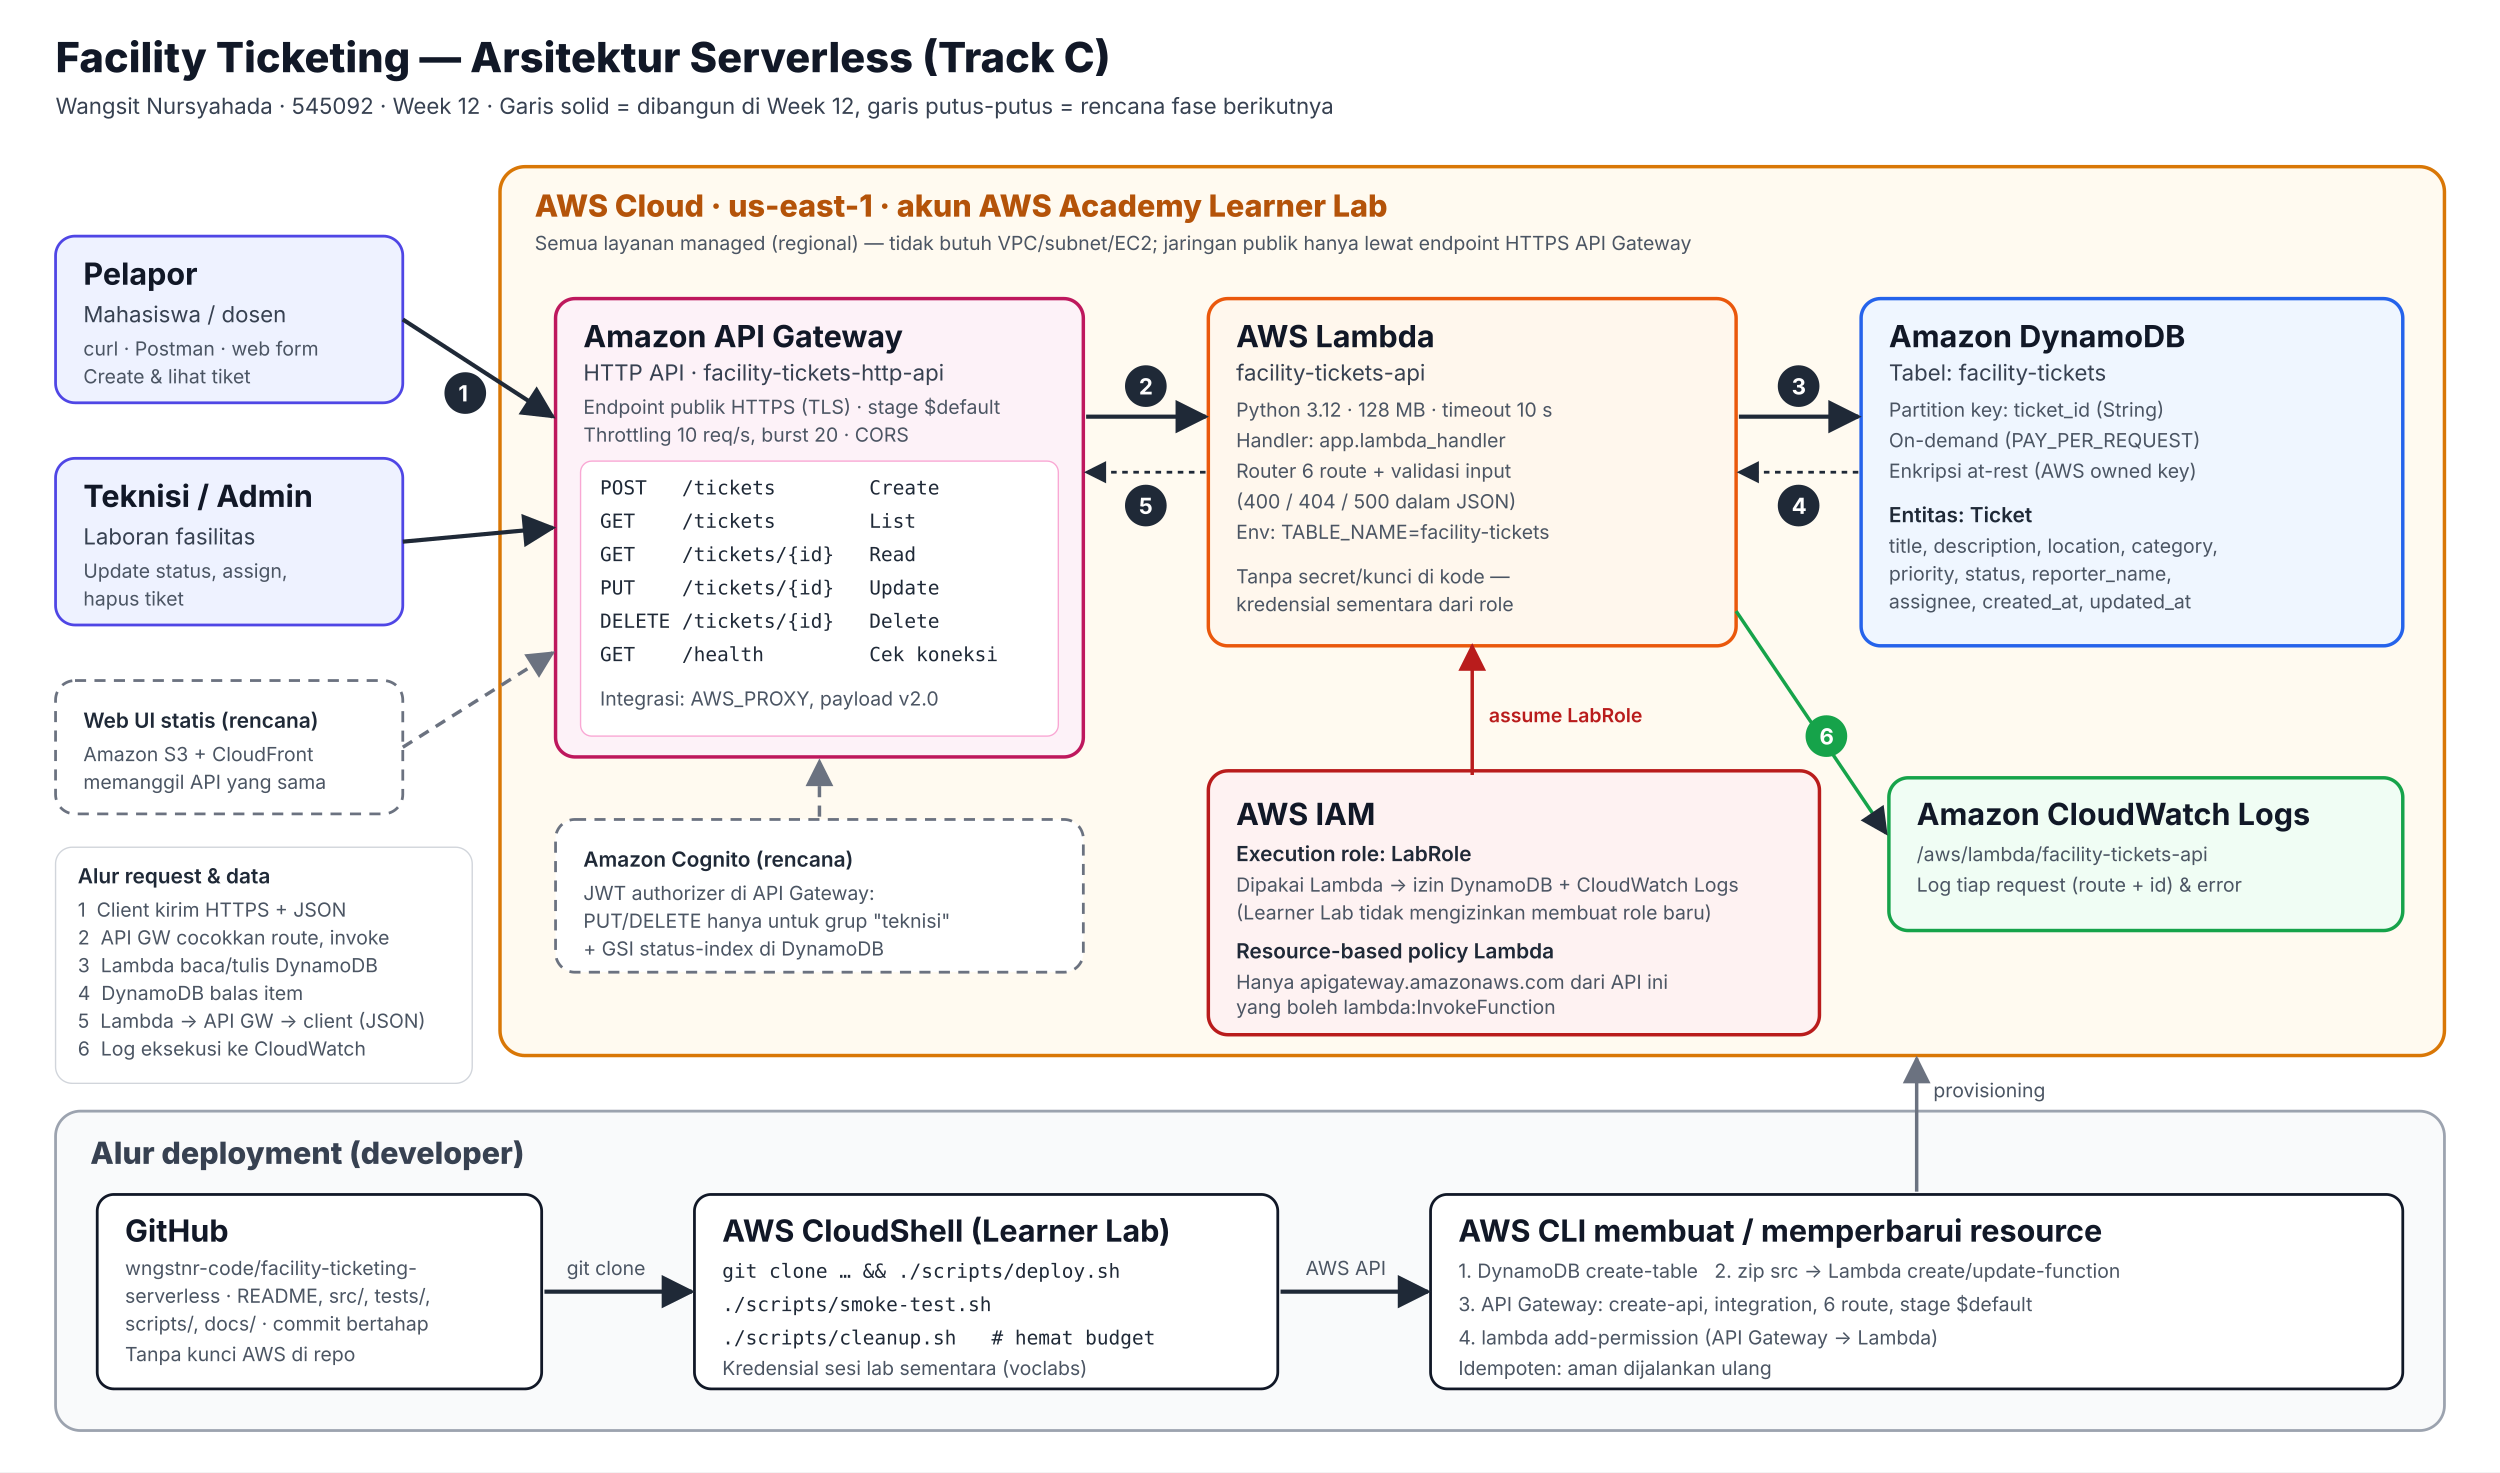
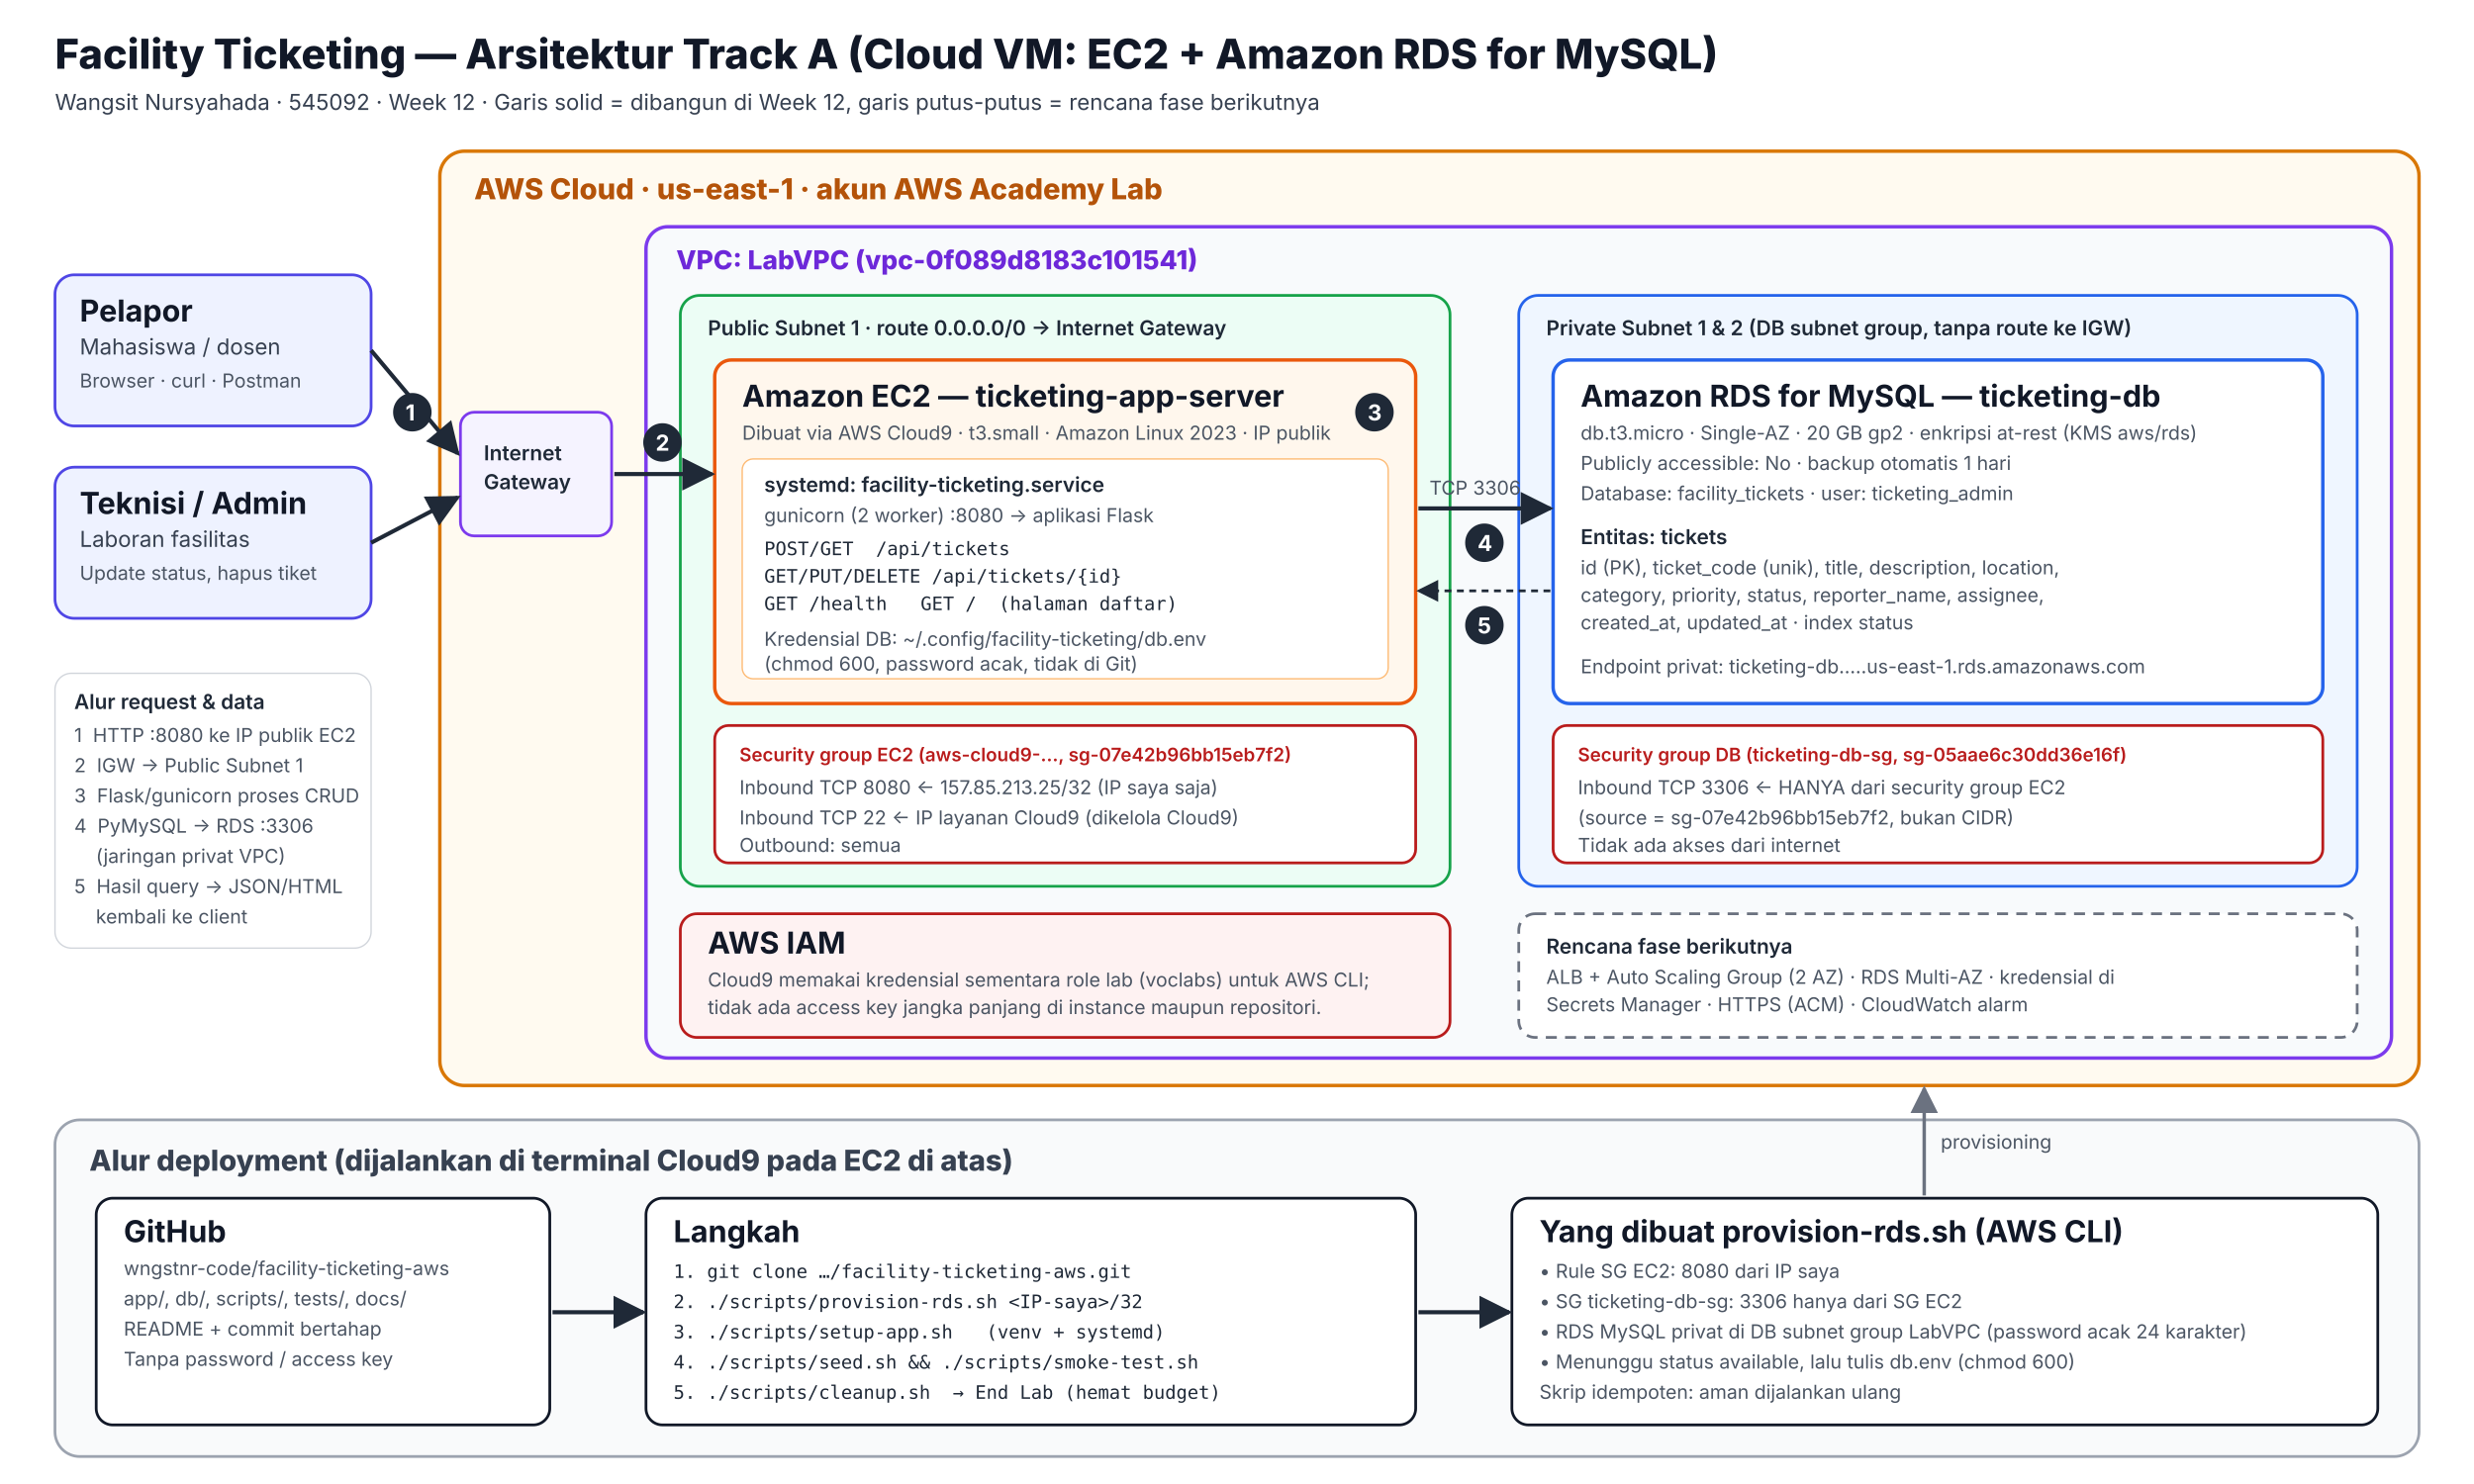
- <svg xmlns="http://www.w3.org/2000/svg" xml:space="preserve" width="1800" height="1060" viewBox="0 0 1800 1060" font-family="Inter, DejaVu Sans, sans-serif">
+ <svg xmlns="http://www.w3.org/2000/svg" xml:space="preserve" width="1800" height="1080" viewBox="0 0 1800 1080" font-family="Inter, DejaVu Sans, sans-serif">
  <defs>
    <marker id="arr" viewBox="0 0 10 10" refX="9" refY="5" markerWidth="8" markerHeight="8" orient="auto-start-reverse">
      <path d="M0,0 L10,5 L0,10 z" fill="#1f2937" />
    </marker>
    <marker id="arrG" viewBox="0 0 10 10" refX="9" refY="5" markerWidth="8" markerHeight="8" orient="auto-start-reverse">
      <path d="M0,0 L10,5 L0,10 z" fill="#6b7280" />
    </marker>
-     <marker id="arrR" viewBox="0 0 10 10" refX="9" refY="5" markerWidth="8" markerHeight="8" orient="auto-start-reverse">
-       <path d="M0,0 L10,5 L0,10 z" fill="#b91c1c" />
-     </marker>
    <style>
      .t{font-size:22px;font-weight:700;fill:#111827}
      .s{font-size:16px;fill:#374151}
      .xs{font-size:14px;fill:#4b5563}
-       .mono{font-family:'DejaVu Sans Mono',monospace;font-size:14px;fill:#1f2937}
+       .mono{font-family:'DejaVu Sans Mono',monospace;font-size:13.5px;fill:#1f2937}
      .lbl{font-size:15px;font-weight:600;fill:#1f2937}
      .num{font-size:16px;font-weight:700;fill:#fff}
+       .sg{font-size:13.5px;font-weight:600;fill:#b91c1c}
    </style>
  </defs>
-   <rect width="1800" height="1060" fill="#ffffff" />
-   <text x="40" y="52" font-size="30" font-weight="800" fill="#111827">Facility Ticketing — Arsitektur Serverless (Track C)</text>
-   <text x="40" y="82" class="s">Wangsit Nursyahada · 545092 · Week 12 · Garis solid = dibangun di Week 12, garis putus-putus = rencana fase berikutnya</text>
-   <rect x="40" y="170" width="250" height="120" rx="14" fill="#eef2ff" stroke="#4f46e5" stroke-width="2" />
-   <text x="60" y="205" class="t">Pelapor</text>
-   <text x="60" y="232" class="s">Mahasiswa / dosen</text>
-   <text x="60" y="256" class="xs">curl · Postman · web form</text>
-   <text x="60" y="276" class="xs">Create &amp; lihat tiket</text>
-   <rect x="40" y="330" width="250" height="120" rx="14" fill="#eef2ff" stroke="#4f46e5" stroke-width="2" />
-   <text x="60" y="365" class="t">Teknisi / Admin</text>
-   <text x="60" y="392" class="s">Laboran fasilitas</text>
-   <text x="60" y="416" class="xs">Update status, assign,</text>
-   <text x="60" y="436" class="xs">hapus tiket</text>
-   <rect x="40" y="490" width="250" height="96" rx="14" fill="#fff" stroke="#6b7280" stroke-width="2" stroke-dasharray="8 6" />
-   <text x="60" y="524" class="lbl">Web UI statis (rencana)</text>
-   <text x="60" y="548" class="xs">Amazon S3 + CloudFront</text>
-   <text x="60" y="568" class="xs">memanggil API yang sama</text>
-   <rect x="360" y="120" width="1400" height="640" rx="18" fill="#fffaf0" stroke="#d97706" stroke-width="2.5" />
-   <text x="385" y="156" font-size="22" font-weight="800" fill="#b45309">AWS Cloud · us-east-1 · akun AWS Academy Learner Lab</text>
-   <text x="385" y="180" class="xs">Semua layanan managed (regional) — tidak butuh VPC/subnet/EC2; jaringan publik hanya lewat endpoint HTTPS API Gateway</text>
-   <rect x="400" y="215" width="380" height="330" rx="14" fill="#fdf2f8" stroke="#be185d" stroke-width="2.5" />
-   <text x="420" y="250" class="t">Amazon API Gateway</text>
-   <text x="420" y="274" class="s">HTTP API · facility-tickets-http-api</text>
-   <text x="420" y="298" class="xs">Endpoint publik HTTPS (TLS) · stage $default</text>
-   <text x="420" y="318" class="xs">Throttling 10 req/s, burst 20 · CORS</text>
-   <rect x="418" y="332" width="344" height="198" rx="8" fill="#fff" stroke="#f9a8d4" />
-   <text x="432" y="356" class="mono">POST   /tickets        Create</text>
-   <text x="432" y="380" class="mono">GET    /tickets        List</text>
-   <text x="432" y="404" class="mono">GET    /tickets/{id}   Read</text>
-   <text x="432" y="428" class="mono">PUT    /tickets/{id}   Update</text>
-   <text x="432" y="452" class="mono">DELETE /tickets/{id}   Delete</text>
-   <text x="432" y="476" class="mono">GET    /health         Cek koneksi</text>
-   <text x="432" y="508" class="xs">Integrasi: AWS_PROXY, payload v2.0</text>
-   <rect x="870" y="215" width="380" height="250" rx="14" fill="#fff7ed" stroke="#ea580c" stroke-width="2.5" />
-   <text x="890" y="250" class="t">AWS Lambda</text>
-   <text x="890" y="274" class="s">facility-tickets-api</text>
-   <text x="890" y="300" class="xs">Python 3.12 · 128 MB · timeout 10 s</text>
-   <text x="890" y="322" class="xs">Handler: app.lambda_handler</text>
-   <text x="890" y="344" class="xs">Router 6 route + validasi input</text>
-   <text x="890" y="366" class="xs">(400 / 404 / 500 dalam JSON)</text>
-   <text x="890" y="388" class="xs">Env: TABLE_NAME=facility-tickets</text>
-   <text x="890" y="420" class="xs">Tanpa secret/kunci di kode —</text>
-   <text x="890" y="440" class="xs">kredensial sementara dari role</text>
-   <rect x="1340" y="215" width="390" height="250" rx="14" fill="#eff6ff" stroke="#2563eb" stroke-width="2.5" />
-   <text x="1360" y="250" class="t">Amazon DynamoDB</text>
-   <text x="1360" y="274" class="s">Tabel: facility-tickets</text>
-   <text x="1360" y="300" class="xs">Partition key: ticket_id (String)</text>
-   <text x="1360" y="322" class="xs">On-demand (PAY_PER_REQUEST)</text>
-   <text x="1360" y="344" class="xs">Enkripsi at-rest (AWS owned key)</text>
-   <text x="1360" y="376" class="lbl">Entitas: Ticket</text>
-   <text x="1360" y="398" class="xs">title, description, location, category,</text>
-   <text x="1360" y="418" class="xs">priority, status, reporter_name,</text>
-   <text x="1360" y="438" class="xs">assignee, created_at, updated_at</text>
-   <rect x="870" y="555" width="440" height="190" rx="14" fill="#fef2f2" stroke="#b91c1c" stroke-width="2.5" />
-   <text x="890" y="594" class="t">AWS IAM</text>
-   <text x="890" y="620" class="lbl">Execution role: LabRole</text>
-   <text x="890" y="642" class="xs">Dipakai Lambda → izin DynamoDB + CloudWatch Logs</text>
-   <text x="890" y="662" class="xs">(Learner Lab tidak mengizinkan membuat role baru)</text>
-   <text x="890" y="690" class="lbl">Resource-based policy Lambda</text>
-   <text x="890" y="712" class="xs">Hanya apigateway.amazonaws.com dari API ini</text>
-   <text x="890" y="730" class="xs">yang boleh lambda:InvokeFunction</text>
-   <rect x="1360" y="560" width="370" height="110" rx="14" fill="#f0fdf4" stroke="#16a34a" stroke-width="2.5" />
-   <text x="1380" y="594" class="t">Amazon CloudWatch Logs</text>
-   <text x="1380" y="620" class="xs">/aws/lambda/facility-tickets-api</text>
-   <text x="1380" y="642" class="xs">Log tiap request (route + id) &amp; error</text>
-   <rect x="400" y="590" width="380" height="110" rx="14" fill="#fff" stroke="#6b7280" stroke-width="2" stroke-dasharray="8 6" />
-   <text x="420" y="624" class="lbl">Amazon Cognito (rencana)</text>
-   <text x="420" y="648" class="xs">JWT authorizer di API Gateway:</text>
-   <text x="420" y="668" class="xs">PUT/DELETE hanya untuk grup "teknisi"</text>
-   <text x="420" y="688" class="xs">+ GSI status-index di DynamoDB</text>
-   <path d="M290,230 L398,300" stroke="#1f2937" stroke-width="3" fill="none" marker-end="url(#arr)" />
-   <path d="M290,390 L398,380" stroke="#1f2937" stroke-width="3" fill="none" marker-end="url(#arr)" />
-   <path d="M290,538 L398,470" stroke="#6b7280" stroke-width="2.5" fill="none" stroke-dasharray="8 6" marker-end="url(#arrG)" />
-   <circle cx="335" cy="283" r="15" fill="#1f2937" />
-   <text x="330" y="289" class="num">1</text>
-   <path d="M782,300 L868,300" stroke="#1f2937" stroke-width="3" fill="none" marker-end="url(#arr)" />
-   <path d="M868,340 L782,340" stroke="#1f2937" stroke-width="2" fill="none" marker-end="url(#arr)" stroke-dasharray="4 4" />
-   <circle cx="825" cy="278" r="15" fill="#1f2937" />
-   <text x="820" y="284" class="num">2</text>
-   <circle cx="825" cy="364" r="15" fill="#1f2937" />
-   <text x="820" y="370" class="num">5</text>
-   <path d="M1252,300 L1338,300" stroke="#1f2937" stroke-width="3" fill="none" marker-end="url(#arr)" />
-   <path d="M1338,340 L1252,340" stroke="#1f2937" stroke-width="2" fill="none" marker-end="url(#arr)" stroke-dasharray="4 4" />
-   <circle cx="1295" cy="278" r="15" fill="#1f2937" />
-   <text x="1290" y="284" class="num">3</text>
-   <circle cx="1295" cy="364" r="15" fill="#1f2937" />
-   <text x="1290" y="370" class="num">4</text>
-   <path d="M1060,465 L1060,558" stroke="#b91c1c" stroke-width="2.5" fill="none" marker-start="url(#arrR)" />
-   <text x="1072" y="520" font-size="14" fill="#b91c1c" font-weight="600">assume LabRole</text>
-   <path d="M1250,440 L1358,600" stroke="#16a34a" stroke-width="2.5" fill="none" marker-end="url(#arr)" />
-   <circle cx="1315" cy="530" r="15" fill="#16a34a" />
-   <text x="1310" y="536" class="num">6</text>
-   <path d="M590,588 L590,548" stroke="#6b7280" stroke-width="2.5" fill="none" stroke-dasharray="8 6" marker-end="url(#arrG)" />
-   <rect x="40" y="800" width="1720" height="230" rx="18" fill="#f9fafb" stroke="#9ca3af" stroke-width="2" />
-   <text x="65" y="838" font-size="22" font-weight="800" fill="#374151">Alur deployment (developer)</text>
-   <rect x="70" y="860" width="320" height="140" rx="12" fill="#fff" stroke="#111827" stroke-width="2" />
-   <text x="90" y="894" class="t">GitHub</text>
-   <text x="90" y="918" class="xs">wngstnr-code/facility-ticketing-</text>
-   <text x="90" y="938" class="xs">serverless · README, src/, tests/,</text>
-   <text x="90" y="958" class="xs">scripts/, docs/ · commit bertahap</text>
-   <text x="90" y="980" class="xs">Tanpa kunci AWS di repo</text>
-   <rect x="500" y="860" width="420" height="140" rx="12" fill="#fff" stroke="#111827" stroke-width="2" />
-   <text x="520" y="894" class="t">AWS CloudShell (Learner Lab)</text>
-   <text x="520" y="920" class="mono">git clone … &amp;&amp; ./scripts/deploy.sh</text>
-   <text x="520" y="944" class="mono">./scripts/smoke-test.sh</text>
-   <text x="520" y="968" class="mono">./scripts/cleanup.sh   # hemat budget</text>
-   <text x="520" y="990" class="xs">Kredensial sesi lab sementara (voclabs)</text>
-   <rect x="1030" y="860" width="700" height="140" rx="12" fill="#fff" stroke="#111827" stroke-width="2" />
-   <text x="1050" y="894" class="t">AWS CLI membuat / memperbarui resource</text>
-   <text x="1050" y="920" class="xs">1. DynamoDB create-table   2. zip src → Lambda create/update-function</text>
-   <text x="1050" y="944" class="xs">3. API Gateway: create-api, integration, 6 route, stage $default</text>
-   <text x="1050" y="968" class="xs">4. lambda add-permission (API Gateway → Lambda)</text>
-   <text x="1050" y="990" class="xs">Idempoten: aman dijalankan ulang</text>
-   <path d="M392,930 L498,930" stroke="#1f2937" stroke-width="3" fill="none" marker-end="url(#arr)" />
-   <text x="408" y="918" class="xs">git clone</text>
-   <path d="M922,930 L1028,930" stroke="#1f2937" stroke-width="3" fill="none" marker-end="url(#arr)" />
-   <text x="940" y="918" class="xs">AWS API</text>
-   <path d="M1380,858 L1380,762" stroke="#6b7280" stroke-width="2.5" fill="none" marker-end="url(#arrG)" />
-   <text x="1392" y="790" class="xs">provisioning</text>
-   <rect x="40" y="610" width="300" height="170" rx="12" fill="#fff" stroke="#d1d5db" />
-   <text x="56" y="636" class="lbl">Alur request &amp; data</text>
-   <text x="56" y="660" class="xs">1  Client kirim HTTPS + JSON</text>
-   <text x="56" y="680" class="xs">2  API GW cocokkan route, invoke</text>
-   <text x="56" y="700" class="xs">3  Lambda baca/tulis DynamoDB</text>
-   <text x="56" y="720" class="xs">4  DynamoDB balas item</text>
-   <text x="56" y="740" class="xs">5  Lambda → API GW → client (JSON)</text>
-   <text x="56" y="760" class="xs">6  Log eksekusi ke CloudWatch</text>
+   <rect width="1800" height="1080" fill="#fff" />
+   <text x="40" y="50" font-size="30" font-weight="800" fill="#111827">Facility Ticketing — Arsitektur Track A (Cloud VM: EC2 + Amazon RDS for MySQL)</text>
+   <text x="40" y="80" class="s">Wangsit Nursyahada · 545092 · Week 12 · Garis solid = dibangun di Week 12, garis putus-putus = rencana fase berikutnya</text>
+   <rect x="40" y="200" width="230" height="110" rx="14" fill="#eef2ff" stroke="#4f46e5" stroke-width="2" />
+   <text x="58" y="234" class="t">Pelapor</text>
+   <text x="58" y="258" class="s">Mahasiswa / dosen</text>
+   <text x="58" y="282" class="xs">Browser · curl · Postman</text>
+   <rect x="40" y="340" width="230" height="110" rx="14" fill="#eef2ff" stroke="#4f46e5" stroke-width="2" />
+   <text x="58" y="374" class="t">Teknisi / Admin</text>
+   <text x="58" y="398" class="s">Laboran fasilitas</text>
+   <text x="58" y="422" class="xs">Update status, hapus tiket</text>
+   <rect x="40" y="490" width="230" height="200" rx="12" fill="#fff" stroke="#d1d5db" />
+   <text x="54" y="516" class="lbl">Alur request &amp; data</text>
+   <text x="54" y="540" class="xs">1  HTTP :8080 ke IP publik EC2</text>
+   <text x="54" y="562" class="xs">2  IGW → Public Subnet 1</text>
+   <text x="54" y="584" class="xs">3  Flask/gunicorn proses CRUD</text>
+   <text x="54" y="606" class="xs">4  PyMySQL → RDS :3306</text>
+   <text x="54" y="628" class="xs">    (jaringan privat VPC)</text>
+   <text x="54" y="650" class="xs">5  Hasil query → JSON/HTML</text>
+   <text x="54" y="672" class="xs">    kembali ke client</text>
+   <rect x="320" y="110" width="1440" height="680" rx="18" fill="#fffaf0" stroke="#d97706" stroke-width="2.5" />
+   <text x="345" y="145" font-size="21" font-weight="800" fill="#b45309">AWS Cloud · us-east-1 · akun AWS Academy Lab</text>
+   <rect x="335" y="300" width="110" height="90" rx="10" fill="#f5f3ff" stroke="#7c3aed" stroke-width="2" />
+   <text x="352" y="335" class="lbl">Internet</text>
+   <text x="352" y="356" class="lbl">Gateway</text>
+   <rect x="470" y="165" width="1270" height="605" rx="16" fill="#f8fafc" stroke="#7c3aed" stroke-width="2.5" />
+   <text x="492" y="196" font-size="19" font-weight="800" fill="#6d28d9">VPC: LabVPC (vpc-0f089d8183c101541)</text>
+   <rect x="495" y="215" width="560" height="430" rx="14" fill="#ecfdf5" stroke="#16a34a" stroke-width="2" />
+   <text x="515" y="244" class="lbl" fill="#15803d">Public Subnet 1 · route 0.0.0.0/0 → Internet Gateway</text>
+   <rect x="520" y="262" width="510" height="250" rx="12" fill="#fff7ed" stroke="#ea580c" stroke-width="2.5" />
+   <text x="540" y="296" class="t">Amazon EC2 — ticketing-app-server</text>
+   <text x="540" y="320" class="xs">Dibuat via AWS Cloud9 · t3.small · Amazon Linux 2023 · IP publik</text>
+   <rect x="540" y="334" width="470" height="160" rx="8" fill="#fff" stroke="#fdba74" />
+   <text x="556" y="358" class="lbl">systemd: facility-ticketing.service</text>
+   <text x="556" y="380" class="xs">gunicorn (2 worker) :8080 → aplikasi Flask</text>
+   <text x="556" y="404" class="mono">POST/GET  /api/tickets</text>
+   <text x="556" y="424" class="mono">GET/PUT/DELETE /api/tickets/{id}</text>
+   <text x="556" y="444" class="mono">GET /health   GET /  (halaman daftar)</text>
+   <text x="556" y="470" class="xs">Kredensial DB: ~/.config/facility-ticketing/db.env</text>
+   <text x="556" y="488" class="xs">(chmod 600, password acak, tidak di Git)</text>
+   <rect x="520" y="528" width="510" height="100" rx="10" fill="#fff" stroke="#b91c1c" stroke-width="2" />
+   <text x="538" y="554" class="sg">Security group EC2 (aws-cloud9-…, sg-07e42b96bb15eb7f2)</text>
+   <text x="538" y="578" class="xs">Inbound TCP 8080 ← 157.85.213.25/32 (IP saya saja)</text>
+   <text x="538" y="600" class="xs">Inbound TCP 22 ← IP layanan Cloud9 (dikelola Cloud9)</text>
+   <text x="538" y="620" class="xs">Outbound: semua</text>
+   <rect x="1105" y="215" width="610" height="430" rx="14" fill="#eff6ff" stroke="#2563eb" stroke-width="2" />
+   <text x="1125" y="244" class="lbl" fill="#1d4ed8">Private Subnet 1 &amp; 2 (DB subnet group, tanpa route ke IGW)</text>
+   <rect x="1130" y="262" width="560" height="250" rx="12" fill="#fff" stroke="#2563eb" stroke-width="2.5" />
+   <text x="1150" y="296" class="t">Amazon RDS for MySQL — ticketing-db</text>
+   <text x="1150" y="320" class="xs">db.t3.micro · Single-AZ · 20 GB gp2 · enkripsi at-rest (KMS aws/rds)</text>
+   <text x="1150" y="342" class="xs">Publicly accessible: No · backup otomatis 1 hari</text>
+   <text x="1150" y="364" class="xs">Database: facility_tickets · user: ticketing_admin</text>
+   <text x="1150" y="396" class="lbl">Entitas: tickets</text>
+   <text x="1150" y="418" class="xs">id (PK), ticket_code (unik), title, description, location,</text>
+   <text x="1150" y="438" class="xs">category, priority, status, reporter_name, assignee,</text>
+   <text x="1150" y="458" class="xs">created_at, updated_at · index status</text>
+   <text x="1150" y="490" class="xs">Endpoint privat: ticketing-db.….us-east-1.rds.amazonaws.com</text>
+   <rect x="1130" y="528" width="560" height="100" rx="10" fill="#fff" stroke="#b91c1c" stroke-width="2" />
+   <text x="1148" y="554" class="sg">Security group DB (ticketing-db-sg, sg-05aae6c30dd36e16f)</text>
+   <text x="1148" y="578" class="xs">Inbound TCP 3306 ← HANYA dari security group EC2</text>
+   <text x="1148" y="600" class="xs">(source = sg-07e42b96bb15eb7f2, bukan CIDR)</text>
+   <text x="1148" y="620" class="xs">Tidak ada akses dari internet</text>
+   <rect x="495" y="665" width="560" height="90" rx="12" fill="#fef2f2" stroke="#b91c1c" stroke-width="2" />
+   <text x="515" y="694" class="t">AWS IAM</text>
+   <text x="515" y="718" class="xs">Cloud9 memakai kredensial sementara role lab (voclabs) untuk AWS CLI;</text>
+   <text x="515" y="738" class="xs">tidak ada access key jangka panjang di instance maupun repositori.</text>
+   <rect x="1105" y="665" width="610" height="90" rx="12" fill="#fff" stroke="#6b7280" stroke-width="2" stroke-dasharray="8 6" />
+   <text x="1125" y="694" class="lbl">Rencana fase berikutnya</text>
+   <text x="1125" y="716" class="xs">ALB + Auto Scaling Group (2 AZ) · RDS Multi-AZ · kredensial di</text>
+   <text x="1125" y="736" class="xs">Secrets Manager · HTTPS (ACM) · CloudWatch alarm</text>
+   <path d="M270,255 L333,330" stroke="#1f2937" stroke-width="3" fill="none" marker-end="url(#arr)" />
+   <path d="M270,395 L333,362" stroke="#1f2937" stroke-width="3" fill="none" marker-end="url(#arr)" />
+   <circle cx="300" cy="300" r="14" fill="#1f2937" />
+   <text x="295" y="306" class="num">1</text>
+   <path d="M447,345 L518,345" stroke="#1f2937" stroke-width="3" fill="none" marker-end="url(#arr)" />
+   <circle cx="482" cy="322" r="14" fill="#1f2937" />
+   <text x="477" y="328" class="num">2</text>
+   <circle cx="1000" cy="300" r="14" fill="#1f2937" />
+   <text x="995" y="306" class="num">3</text>
+   <path d="M1032,370 L1128,370" stroke="#1f2937" stroke-width="3" fill="none" marker-end="url(#arr)" />
+   <text x="1040" y="360" class="xs">TCP 3306</text>
+   <circle cx="1080" cy="395" r="14" fill="#1f2937" />
+   <text x="1075" y="401" class="num">4</text>
+   <path d="M1128,430 L1032,430" stroke="#1f2937" stroke-width="2" stroke-dasharray="5 4" fill="none" marker-end="url(#arr)" />
+   <circle cx="1080" cy="455" r="14" fill="#1f2937" />
+   <text x="1075" y="461" class="num">5</text>
+   <rect x="40" y="815" width="1720" height="245" rx="18" fill="#f9fafb" stroke="#9ca3af" stroke-width="2" />
+   <text x="65" y="852" font-size="21" font-weight="800" fill="#374151">Alur deployment (dijalankan di terminal Cloud9 pada EC2 di atas)</text>
+   <rect x="70" y="872" width="330" height="165" rx="12" fill="#fff" stroke="#111827" stroke-width="2" />
+   <text x="90" y="904" class="t">GitHub</text>
+   <text x="90" y="928" class="xs">wngstnr-code/facility-ticketing-aws</text>
+   <text x="90" y="950" class="xs">app/, db/, scripts/, tests/, docs/</text>
+   <text x="90" y="972" class="xs">README + commit bertahap</text>
+   <text x="90" y="994" class="xs">Tanpa password / access key</text>
+   <rect x="470" y="872" width="560" height="165" rx="12" fill="#fff" stroke="#111827" stroke-width="2" />
+   <text x="490" y="904" class="t">Langkah</text>
+   <text x="490" y="930" class="mono">1. git clone …/facility-ticketing-aws.git</text>
+   <text x="490" y="952" class="mono">2. ./scripts/provision-rds.sh &lt;IP-saya&gt;/32</text>
+   <text x="490" y="974" class="mono">3. ./scripts/setup-app.sh   (venv + systemd)</text>
+   <text x="490" y="996" class="mono">4. ./scripts/seed.sh &amp;&amp; ./scripts/smoke-test.sh</text>
+   <text x="490" y="1018" class="mono">5. ./scripts/cleanup.sh  → End Lab (hemat budget)</text>
+   <rect x="1100" y="872" width="630" height="165" rx="12" fill="#fff" stroke="#111827" stroke-width="2" />
+   <text x="1120" y="904" class="t">Yang dibuat provision-rds.sh (AWS CLI)</text>
+   <text x="1120" y="930" class="xs">• Rule SG EC2: 8080 dari IP saya</text>
+   <text x="1120" y="952" class="xs">• SG ticketing-db-sg: 3306 hanya dari SG EC2</text>
+   <text x="1120" y="974" class="xs">• RDS MySQL privat di DB subnet group LabVPC (password acak 24 karakter)</text>
+   <text x="1120" y="996" class="xs">• Menunggu status available, lalu tulis db.env (chmod 600)</text>
+   <text x="1120" y="1018" class="xs">Skrip idempoten: aman dijalankan ulang</text>
+   <path d="M402,955 L468,955" stroke="#1f2937" stroke-width="3" fill="none" marker-end="url(#arr)" />
+   <path d="M1032,955 L1098,955" stroke="#1f2937" stroke-width="3" fill="none" marker-end="url(#arr)" />
+   <path d="M1400,870 L1400,792" stroke="#6b7280" stroke-width="2.5" fill="none" marker-end="url(#arrG)" />
+   <text x="1412" y="836" class="xs">provisioning</text>
</svg>
